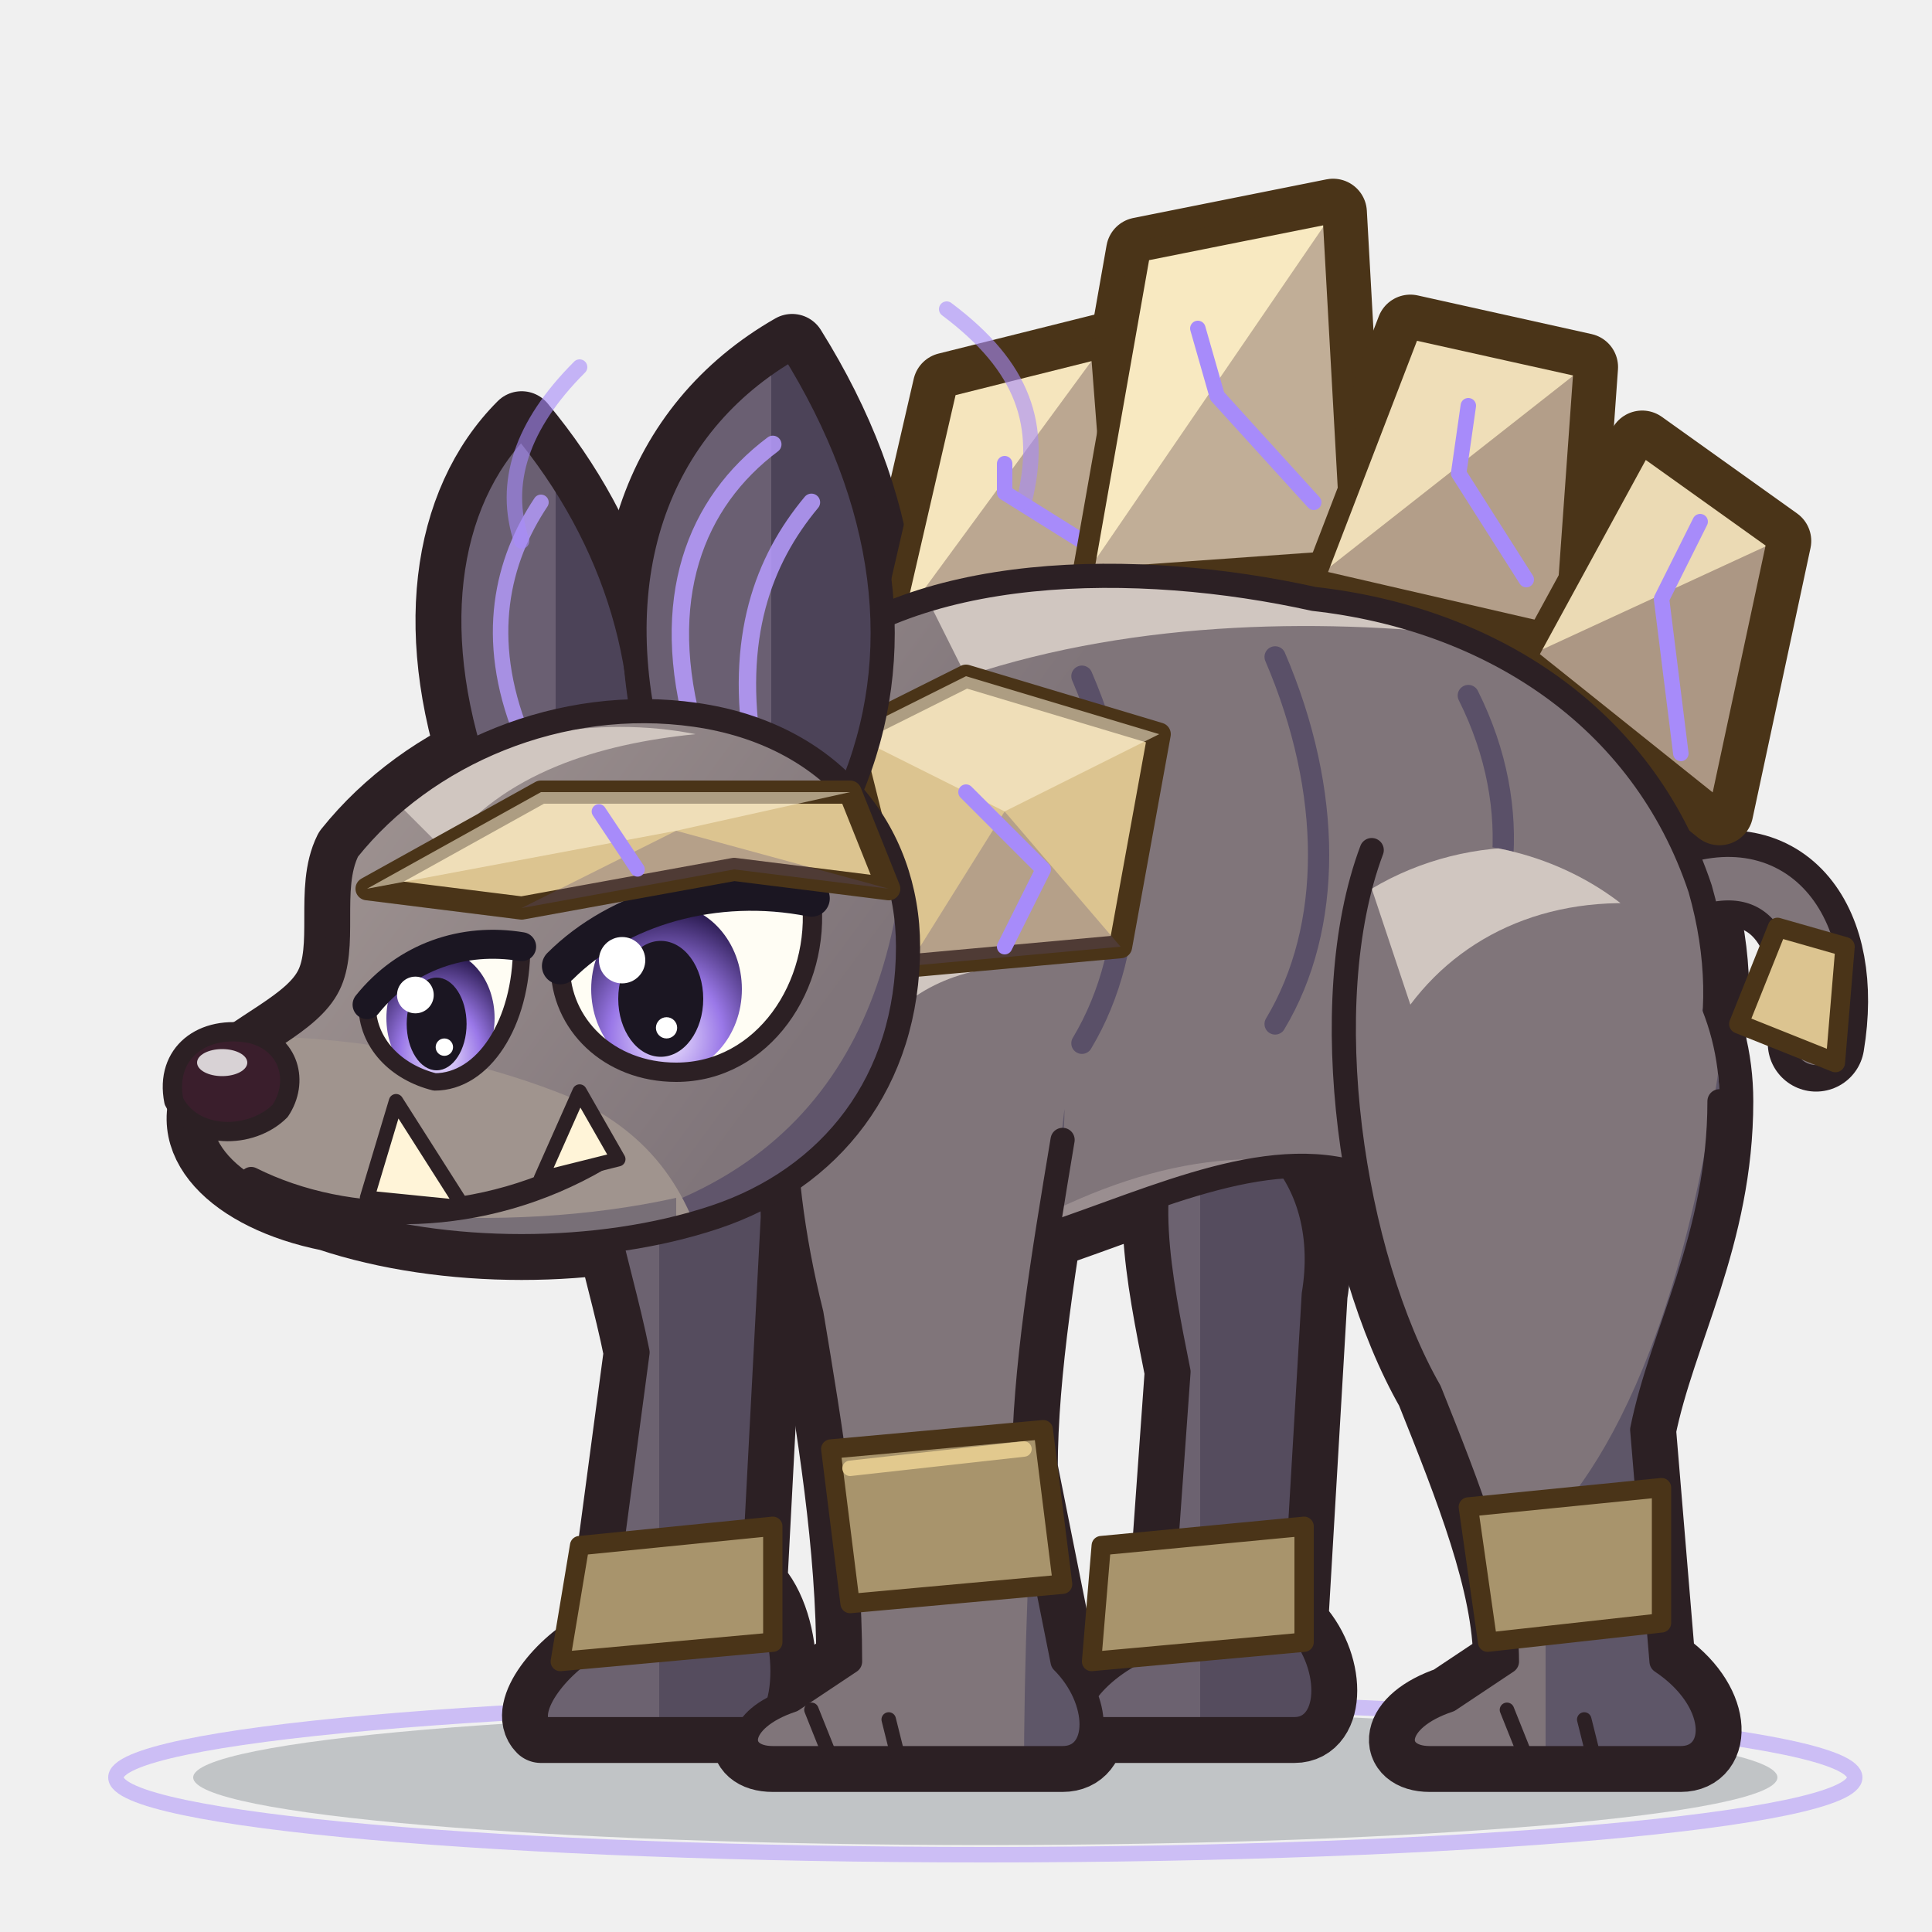
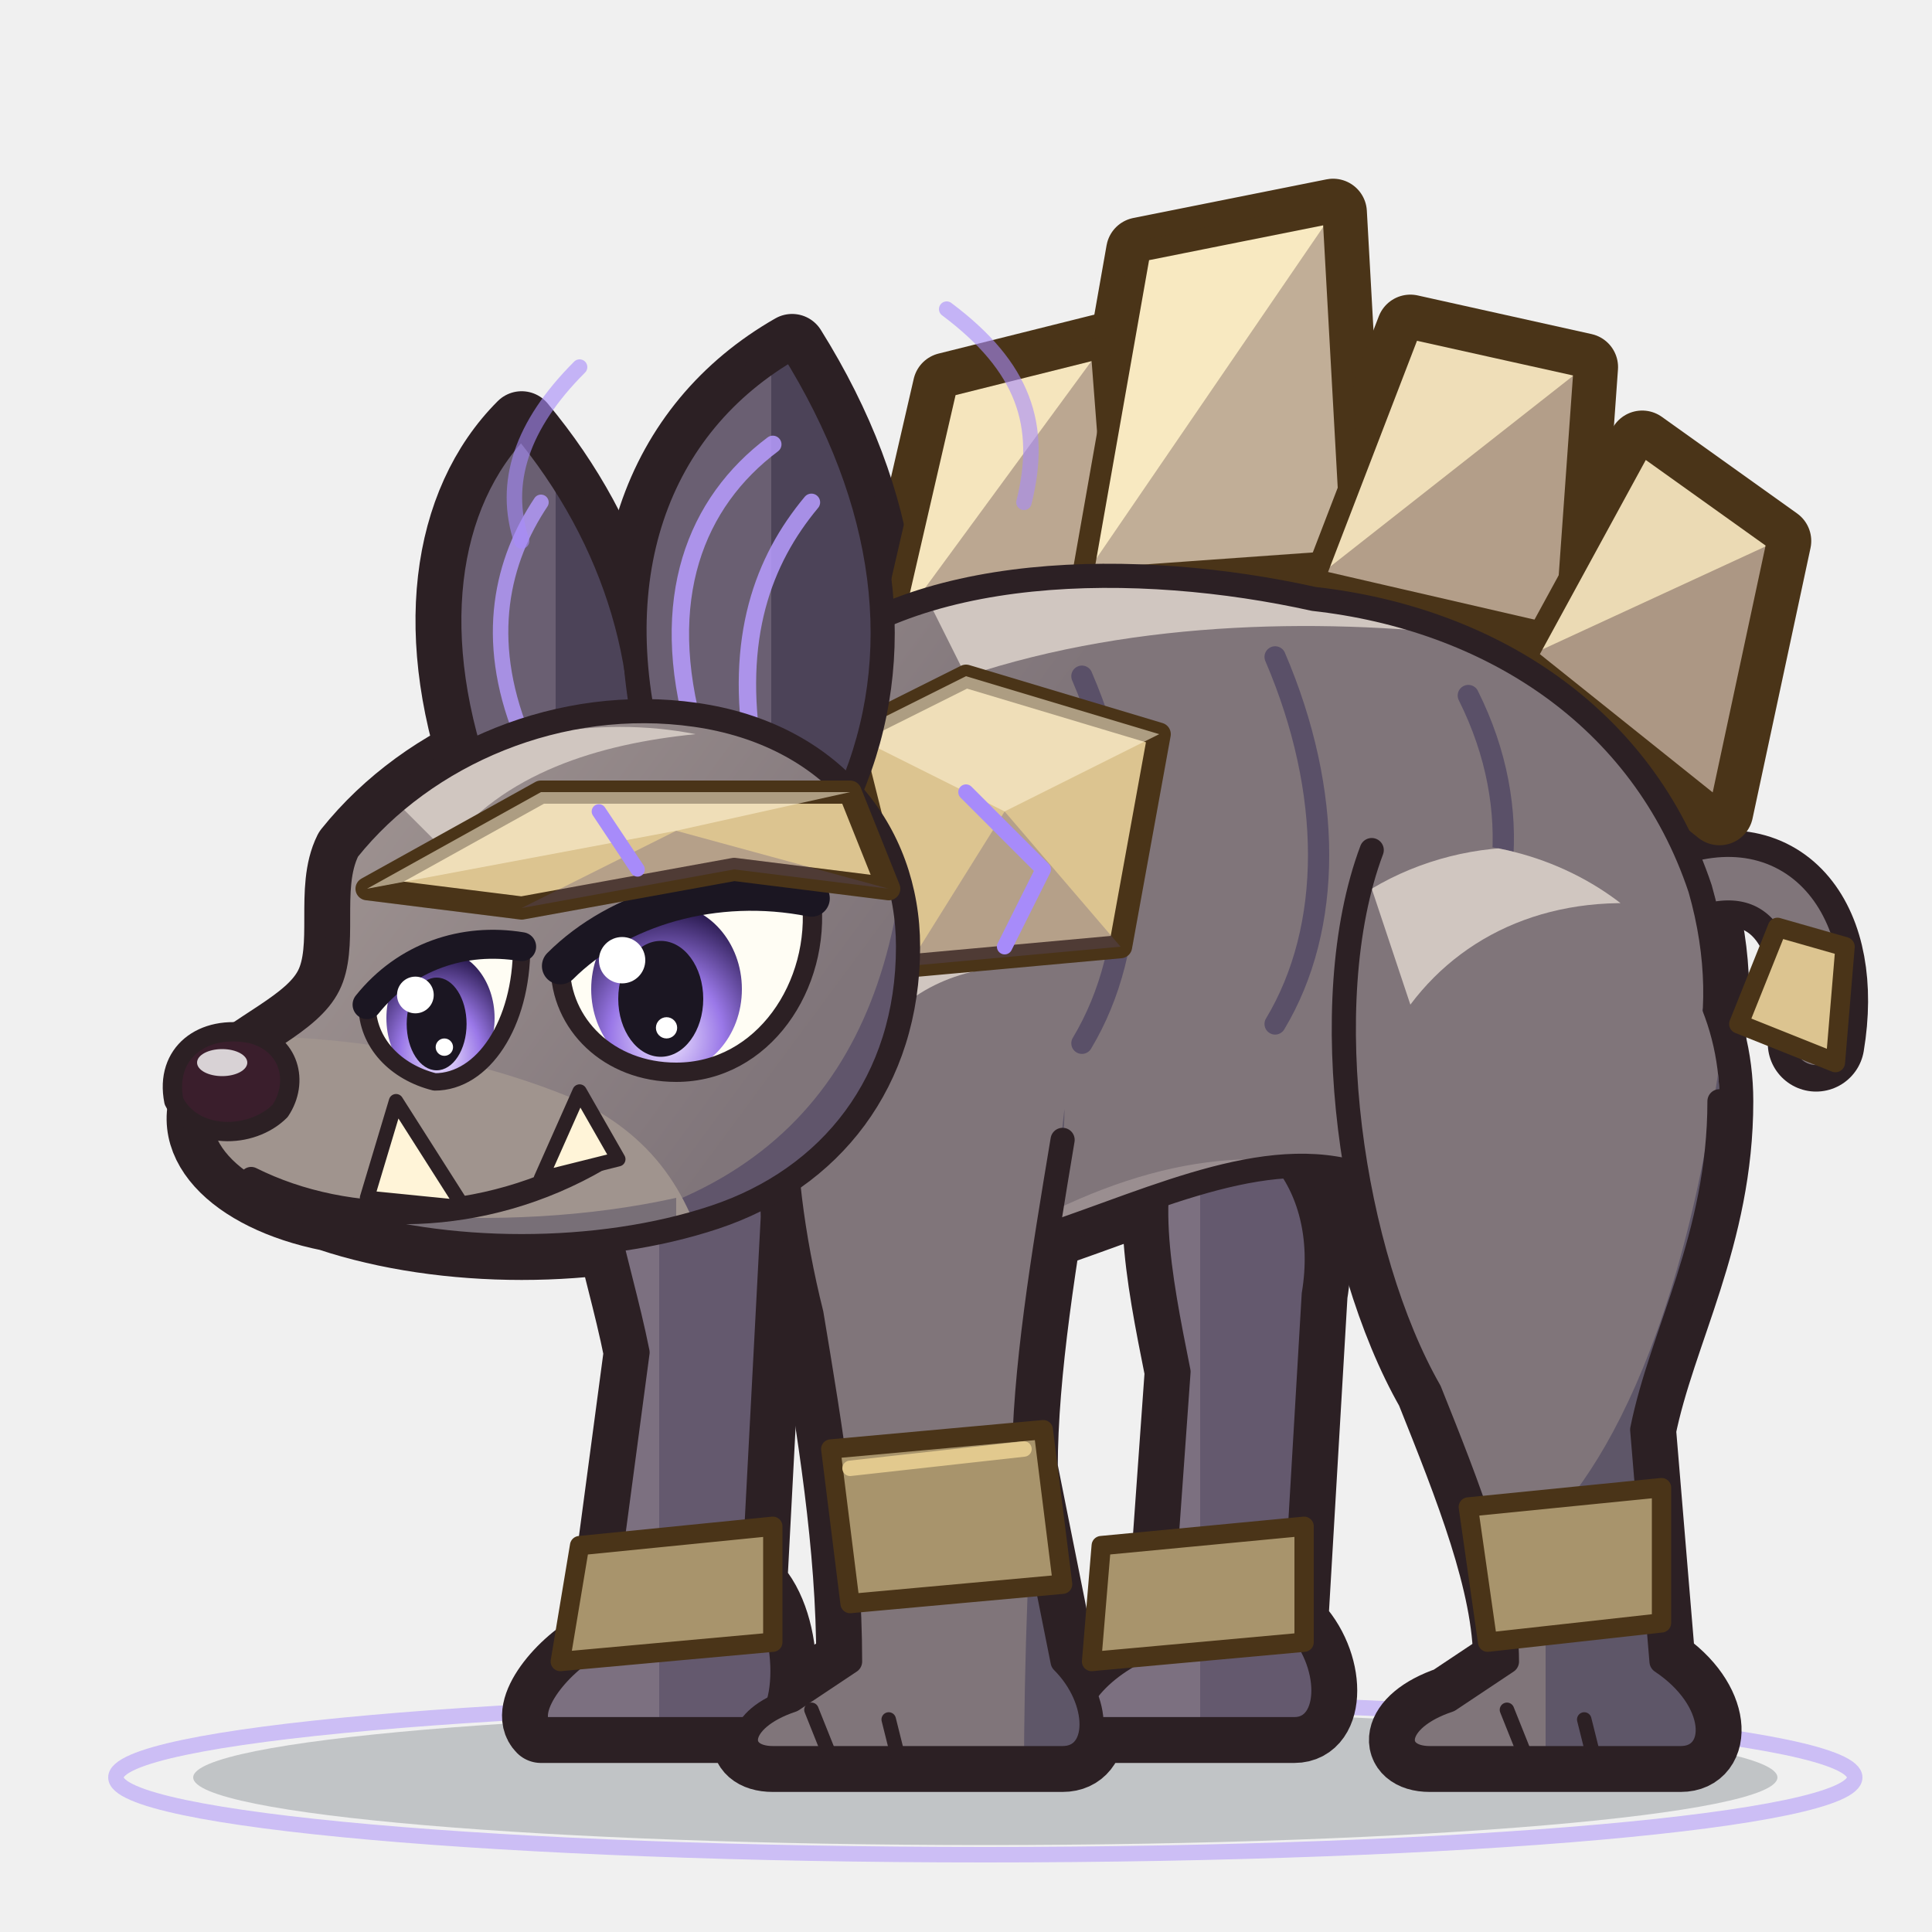
<svg xmlns="http://www.w3.org/2000/svg" viewBox="0 0 200 200">
  <defs>
    <linearGradient id="xrobbraxx-g" gradientUnits="userSpaceOnUse" x1="20" y1="44" x2="150" y2="140">
      <stop offset="0" stop-color="#b2a6a0" />
      <stop offset=".55" stop-color="#80757a" />
    </linearGradient>
    <linearGradient id="xrobbraxx-far" x1="0" x2="1">
-       <stop offset=".5" stop-color="#6c6270" />
-       <stop offset=".5" stop-color="#554c5e" />
+       <stop offset=".5" stop-color="#7c7080" />
+       <stop offset=".5" stop-color="#64596e" />
    </linearGradient>
    <linearGradient id="xrobbraxx-leg" x1="0" x2="1">
      <stop offset=".58" stop-color="#80757a" />
      <stop offset=".58" stop-color="#5e5668" />
    </linearGradient>
    <linearGradient id="xrobbraxx-ear" x1="0" x2="1">
      <stop offset=".55" stop-color="#6a5f72" />
      <stop offset=".55" stop-color="#4c4358" />
    </linearGradient>
    <radialGradient id="xrobbraxx-iris" cx=".5" cy=".78" r=".75">
      <stop offset="0" stop-color="#f2eaff" />
      <stop offset=".5" stop-color="#9a78e8" />
      <stop offset="1" stop-color="#2c1c52" />
    </radialGradient>
    <clipPath id="xrobbraxx-cb">
      <path d="M82 70C94 58 118 58 136 62C154 64 170 74 176 92C180 106 176 118 168 124C160 130 150 128 142 122C132 118 120 124 108 128C96 130 86 126 80 114C74 102 76 82 82 70Z" />
    </clipPath>
    <clipPath id="xrobbraxx-ch">
      <path d="M36 88C44 78 58 72 72 74C86 76 94 86 94 98C94 112 86 122 74 126C62 130 46 130 34 126C24 124 18 118 22 112C26 108 32 106 34 102C36 98 34 92 36 88Z" />
    </clipPath>
    <clipPath id="xrobbraxx-cl">
      <path d="M86 98C98 94 112 102 110 118C108 130 106 142 106 152L110 172C114 176 114 182 110 182H80C76 182 76 178 82 176L88 172C88 160 86 148 84 136C80 120 80 104 86 98Z" />
      <path d="M142 88C160 84 178 96 178 114C178 128 172 138 170 148L172 172C178 176 178 182 174 182H148C144 182 144 178 150 176L156 172C156 164 152 154 148 144C140 130 136 104 142 88Z" />
    </clipPath>
    <clipPath id="xrobbraxx-e1">
      <path d="M58 100C64 94 74 91 84 93C85 102 79 111 70 111C63 111 58 106 58 100Z" />
    </clipPath>
    <clipPath id="xrobbraxx-e2">
      <path d="M38 104C42 99 48 97 54 98C54 106 50 112 45 112C41 111 38 108 38 104Z" />
    </clipPath>
  </defs>
  <ellipse cx="102" cy="184" rx="82" ry="7" fill="#1d2b33" opacity="0.22" />
  <ellipse cx="102" cy="184" rx="90" ry="8" fill="none" stroke="#a78bfa" stroke-width="1.6" opacity=".5" />
  <g fill="#2c2024" stroke="#2c2024" stroke-width="7" stroke-linejoin="round" stroke-linecap="round">
    <path d="M174 92C184 88 190 96 188 108" fill="none" stroke-width="10" />
    <path d="M62 112C72 108 80 114 80 126L78 164C82 168 82 179 78 179H56C54 177 58 172 62 170L66 140C64 130 60 120 62 112Z" />
    <path d="M122 116C130 114 138 122 136 134L134 168C138 172 138 179 134 179H112C110 177 114 172 120 170L122 142C120 132 118 122 122 116Z" />
    <path d="M82 70C94 58 118 58 136 62C154 64 170 74 176 92C180 106 176 118 168 124C160 130 150 128 142 122C132 118 120 124 108 128C96 130 86 126 80 114C74 102 76 82 82 70Z" />
    <path d="M142 88C160 84 178 96 178 114C178 128 172 138 170 148L172 172C178 176 178 182 174 182H148C144 182 144 178 150 176L156 172C156 164 152 154 148 144C140 130 136 104 142 88Z" />
    <path d="M86 98C98 94 112 102 110 118C108 130 106 142 106 152L110 172C114 176 114 182 110 182H80C76 182 76 178 82 176L88 172C88 160 86 148 84 136C80 120 80 104 86 98Z" />
    <g fill="#4a3418" stroke="#4a3418">
      <path d="M92 66L98 40L114 36L116 62Z" />
      <path d="M112 60L118 26L138 22L140 58Z" />
      <path d="M136 60L146 34L164 38L162 66Z" />
      <path d="M158 68L170 46L184 56L178 84Z" />
    </g>
    <path d="M68 80C62 60 68 44 82 36C92 52 94 68 88 82Z" />
    <path d="M50 82C44 66 46 52 54 44C64 56 68 70 66 84Z" />
    <path d="M36 88C44 78 58 72 72 74C86 76 94 86 94 98C94 112 86 122 74 126C62 130 46 130 34 126C24 124 18 118 22 112C26 108 32 106 34 102C36 98 34 92 36 88Z" />
  </g>
  <g stroke-linejoin="round" stroke-linecap="round">
    <path d="M174 92C184 88 190 96 188 108" fill="none" stroke="#80757a" stroke-width="4.5" />
    <path d="M180 106L184 96L191 98L190 110Z" fill="#dcc490" stroke="#4a3418" stroke-width="2" />
    <path d="M62 112C72 108 80 114 80 126L78 164C82 168 82 179 78 179H56C54 177 58 172 62 170L66 140C64 130 60 120 62 112Z" fill="url(#xrobbraxx-far)" stroke="#2c2024" stroke-width="2.5" />
    <path d="M122 116C130 114 138 122 136 134L134 168C138 172 138 179 134 179H112C110 177 114 172 120 170L122 142C120 132 118 122 122 116Z" fill="url(#xrobbraxx-far)" stroke="#2c2024" stroke-width="2.5" />
    <path d="M60 160L80 158L80 170L58 172ZM114 160L135 158L135 170L113 172Z" fill="#a8946c" stroke="#4a3418" stroke-width="2" />
    <path d="M92 66L98 40L114 36L116 62Z" fill="#e8d29c" />
    <path d="M92 66L98 40L114 36L103 51Z" fill="#fff4d8" opacity=".55" />
    <path d="M114 36L116 62L92 66L103 51Z" fill="#5a4a7a" opacity=".32" />
    <path d="M92 66L98 40L114 36L116 62Z" fill="none" stroke="#4a3418" stroke-width="2.2" />
-     <path d="M104 48L104 51L112 56" fill="none" stroke="#a78bfa" stroke-width="1.6" />
    <path d="M112 60L118 26L138 22L140 58Z" fill="#f0dca4" />
    <path d="M112 60L118 26L138 22L125 41Z" fill="#fff4d8" opacity=".55" />
    <path d="M138 22L140 58L112 60L125 41Z" fill="#5a4a7a" opacity=".32" />
    <path d="M112 60L118 26L138 22L140 58Z" fill="none" stroke="#4a3418" stroke-width="2.2" />
-     <path d="M124 34L126 41L136 52" fill="none" stroke="#a78bfa" stroke-width="1.6" />
    <path d="M136 60L146 34L164 38L162 66Z" fill="#dcc490" />
    <path d="M136 60L146 34L164 38L150 49Z" fill="#fff4d8" opacity=".55" />
    <path d="M164 38L162 66L136 60L150 49Z" fill="#5a4a7a" opacity=".32" />
    <path d="M136 60L146 34L164 38L162 66Z" fill="none" stroke="#4a3418" stroke-width="2.2" />
-     <path d="M152 42L151 49L158 60" fill="none" stroke="#a78bfa" stroke-width="1.6" />
    <path d="M158 68L170 46L184 56L178 84Z" fill="#d2ba88" />
    <path d="M158 68L170 46L184 56L171 62Z" fill="#fff4d8" opacity=".55" />
    <path d="M184 56L178 84L158 68L171 62Z" fill="#5a4a7a" opacity=".32" />
    <path d="M158 68L170 46L184 56L178 84Z" fill="none" stroke="#4a3418" stroke-width="2.2" />
-     <path d="M176 54L172 62L174 78" fill="none" stroke="#a78bfa" stroke-width="1.6" />
    <g clip-path="url(#xrobbraxx-cb)">
      <rect x="70" y="52" width="116" height="84" fill="url(#xrobbraxx-g)" />
      <path d="M180 88C178 114 162 130 130 122C116 122 108 136 88 134L184 142Z" fill="#5a5068" opacity=".8" />
      <path d="M78 96C90 100 100 112 102 134H74Z" fill="#a0948e" />
      <path d="M104 128C118 120 130 118 142 122C152 128 160 130 170 124V140H104Z" fill="#9a8e90" />
      <path d="M112 70C118 84 118 98 112 108M132 68C138 82 138 96 132 106M152 72C158 84 156 96 150 104" fill="none" stroke="#5a5068" stroke-width="2.2" />
      <path d="M96 62C114 58 138 60 154 66C138 64 118 64 100 70Z" fill="#d0c6c0" />
    </g>
    <path d="M82 70C94 58 118 58 136 62C154 64 170 74 176 92C180 106 176 118 168 124C160 130 150 128 142 122C132 118 120 124 108 128C96 130 86 126 80 114C74 102 76 82 82 70Z" fill="none" stroke="#2c2024" stroke-width="2.5" />
    <g clip-path="url(#xrobbraxx-cl)">
      <rect x="74" y="84" width="110" height="100" fill="url(#xrobbraxx-g)" />
      <path d="M112 100C108 130 106 160 106 184H120Z" fill="#5e5668" />
      <path d="M180 88C178 130 168 150 160 158L160 190H184Z" fill="#5e5668" />
      <path d="M142 92C152 86 166 86 174 94C162 92 152 96 146 104Z" fill="#d0c6c0" />
      <path d="M88 100C94 96 102 96 106 100C100 100 94 102 90 108Z" fill="#d0c6c0" />
    </g>
    <path d="M142 88C136 104 140 130 148 144C152 154 156 164 156 172L150 176C144 178 144 182 148 182H174C178 182 178 176 172 172L170 148C172 138 178 128 178 114" fill="none" stroke="#2c2024" stroke-width="2.5" />
    <path d="M86 98C80 104 80 120 84 136C86 148 88 160 88 172L82 176C76 178 76 182 80 182H110C114 182 114 176 110 172L106 152C106 142 108 130 110 118" fill="none" stroke="#2c2024" stroke-width="2.5" />
    <path d="M86 150L108 148L110 164L88 166Z" fill="#a8946c" stroke="#4a3418" stroke-width="2" />
    <path d="M88 152L106 150" stroke="#e2c98e" stroke-width="1.6" />
    <path d="M152 156L172 154L172 168L154 170Z" fill="#a8946c" stroke="#4a3418" stroke-width="2" />
    <path d="M88 76L100 70L120 76L116 98L94 100Z" fill="#dcc490" stroke="#4a3418" stroke-width="2.4" />
    <path d="M88 76L100 70L120 76L104 84Z" fill="#fff4d8" opacity=".55" />
    <path d="M116 98L94 100L104 84Z" fill="#5a4a7a" opacity=".3" />
    <path d="M100 82L108 90L104 98" fill="none" stroke="#a78bfa" stroke-width="1.6" />
    <path d="M84 177L86 182M92 178L93 182M156 177L158 182M164 178L165 182" stroke="#2c2024" stroke-width="1.5" />
    <path d="M50 82C44 66 46 52 54 44C64 56 68 70 66 84Z" fill="url(#xrobbraxx-ear)" stroke="#2c2024" stroke-width="2.5" />
    <path d="M68 80C62 60 68 44 82 36C92 52 94 68 88 82Z" fill="url(#xrobbraxx-ear)" stroke="#2c2024" stroke-width="2.5" />
    <path d="M72 76C68 62 72 52 80 46M78 78C76 66 79 58 84 52" fill="none" stroke="#b79cff" stroke-width="1.8" opacity=".85" />
    <path d="M54 76C50 66 52 58 56 52" fill="none" stroke="#b79cff" stroke-width="1.6" opacity=".8" />
    <path d="M60 38C54 44 52 50 54 56M98 32C106 38 108 44 106 52" fill="none" stroke="#a78bfa" stroke-width="1.6" opacity=".6" />
    <g clip-path="url(#xrobbraxx-ch)">
      <rect x="14" y="66" width="86" height="70" fill="url(#xrobbraxx-g)" />
      <path d="M94 80C94 106 84 124 56 128L98 134Z" fill="#5a5068" opacity=".85" />
      <path d="M14 108C28 106 46 108 60 114C68 118 72 124 74 134H14Z" fill="#a0948e" />
      <path d="M14 120C30 126 52 128 70 124V136H14Z" fill="#5e5668" opacity=".6" />
      <path d="M40 82C50 76 62 74 72 76C62 77 52 80 46 88Z" fill="#d0c6c0" />
    </g>
    <path d="M36 88C44 78 58 72 72 74C86 76 94 86 94 98C94 112 86 122 74 126C62 130 46 130 34 126C24 124 18 118 22 112C26 108 32 106 34 102C36 98 34 92 36 88Z" fill="none" stroke="#2c2024" stroke-width="2.5" />
    <path d="M18 114C17 109 21 106 26 107C30 108 31 112 29 115C26 118 20 118 18 114Z" fill="#3a1e2c" stroke="#2c2024" stroke-width="2" />
    <ellipse cx="23" cy="110" rx="2.6" ry="1.4" fill="#fff" opacity=".8" />
    <path d="M26 122C36 127 50 127 62 120" fill="none" stroke="#2c2024" stroke-width="2.4" />
    <path d="M38 124L41 114L48 125Z" fill="#fff4d8" stroke="#2c2024" stroke-width="1.5" />
    <path d="M56 122L60 113L64 120Z" fill="#fff4d8" stroke="#2c2024" stroke-width="1.5" />
    <path d="M38 104C42 99 48 97 54 98C54 106 50 112 45 112C41 111 38 108 38 104Z" fill="#fffdf4" />
    <g clip-path="url(#xrobbraxx-e2)">
      <ellipse cx="45.6" cy="105.4" rx="5.6" ry="7" fill="url(#xrobbraxx-iris)" />
      <ellipse cx="45.2" cy="106" rx="3.1" ry="4.8" fill="#1b1622" />
    </g>
    <path d="M38 104C42 99 48 97 54 98C54 106 50 112 45 112C41 111 38 108 38 104Z" fill="none" stroke="#2c2024" stroke-width="1.8" />
    <path d="M38 104C42 99 48 97 54 98" fill="none" stroke="#1b1622" stroke-width="3" />
    <circle cx="43" cy="103" r="1.9" fill="#fff" />
    <circle cx="46" cy="108.4" r=".9" fill="#fff" />
    <path d="M58 100C64 94 74 91 84 93C85 102 79 111 70 111C63 111 58 106 58 100Z" fill="#fffdf4" />
    <g clip-path="url(#xrobbraxx-e1)">
      <ellipse cx="69" cy="102.4" rx="7.8" ry="8.8" fill="url(#xrobbraxx-iris)" />
      <ellipse cx="68.4" cy="103.4" rx="4.4" ry="6" fill="#1b1622" />
    </g>
    <path d="M58 100C64 94 74 91 84 93C85 102 79 111 70 111C63 111 58 106 58 100Z" fill="none" stroke="#2c2024" stroke-width="2" />
    <path d="M58 100C64 94 74 91 84 93" fill="none" stroke="#1b1622" stroke-width="3.8" />
    <circle cx="64.4" cy="99.4" r="2.4" fill="#fff" />
    <circle cx="69" cy="106.4" r="1.1" fill="#fff" />
    <path d="M38 92L56 82L88 82L92 92L76 90L54 94Z" fill="#dcc490" stroke="#4a3418" stroke-width="2.4" />
    <path d="M38 92L56 82L88 82L70 86Z" fill="#fff4d8" opacity=".55" />
    <path d="M92 92L76 90L54 94L70 86Z" fill="#5a4a7a" opacity=".3" />
    <path d="M62 84L66 90" fill="none" stroke="#a78bfa" stroke-width="1.5" />
  </g>
</svg>
